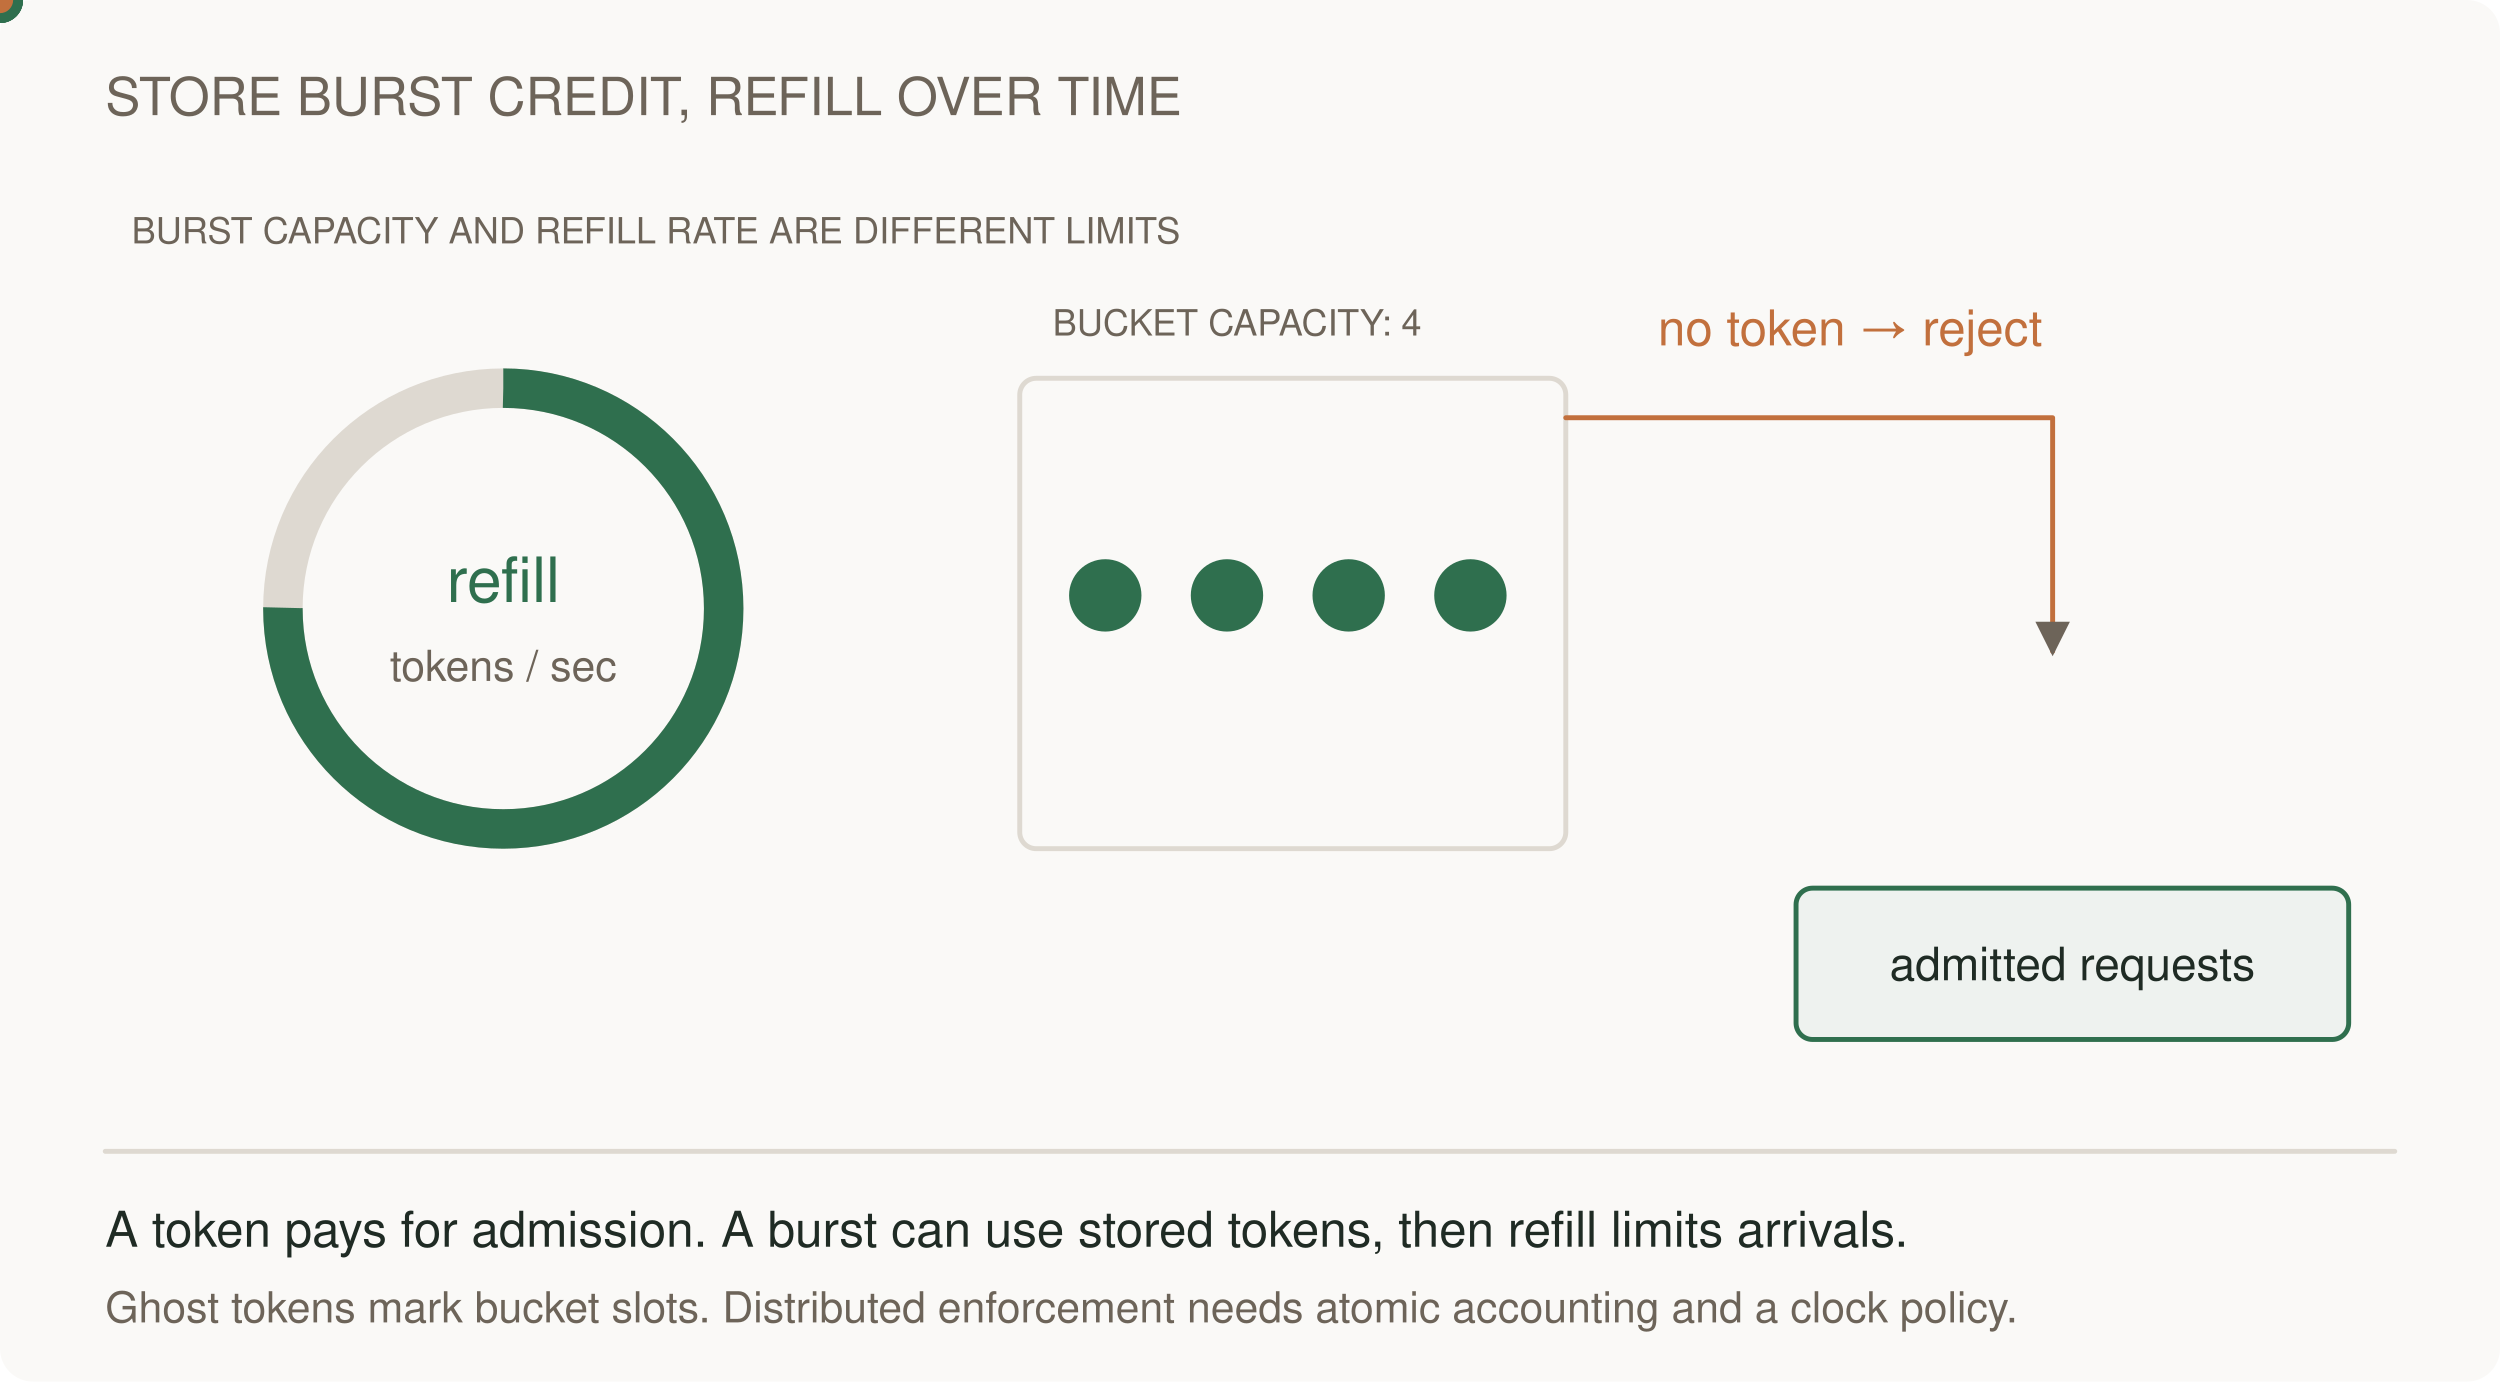
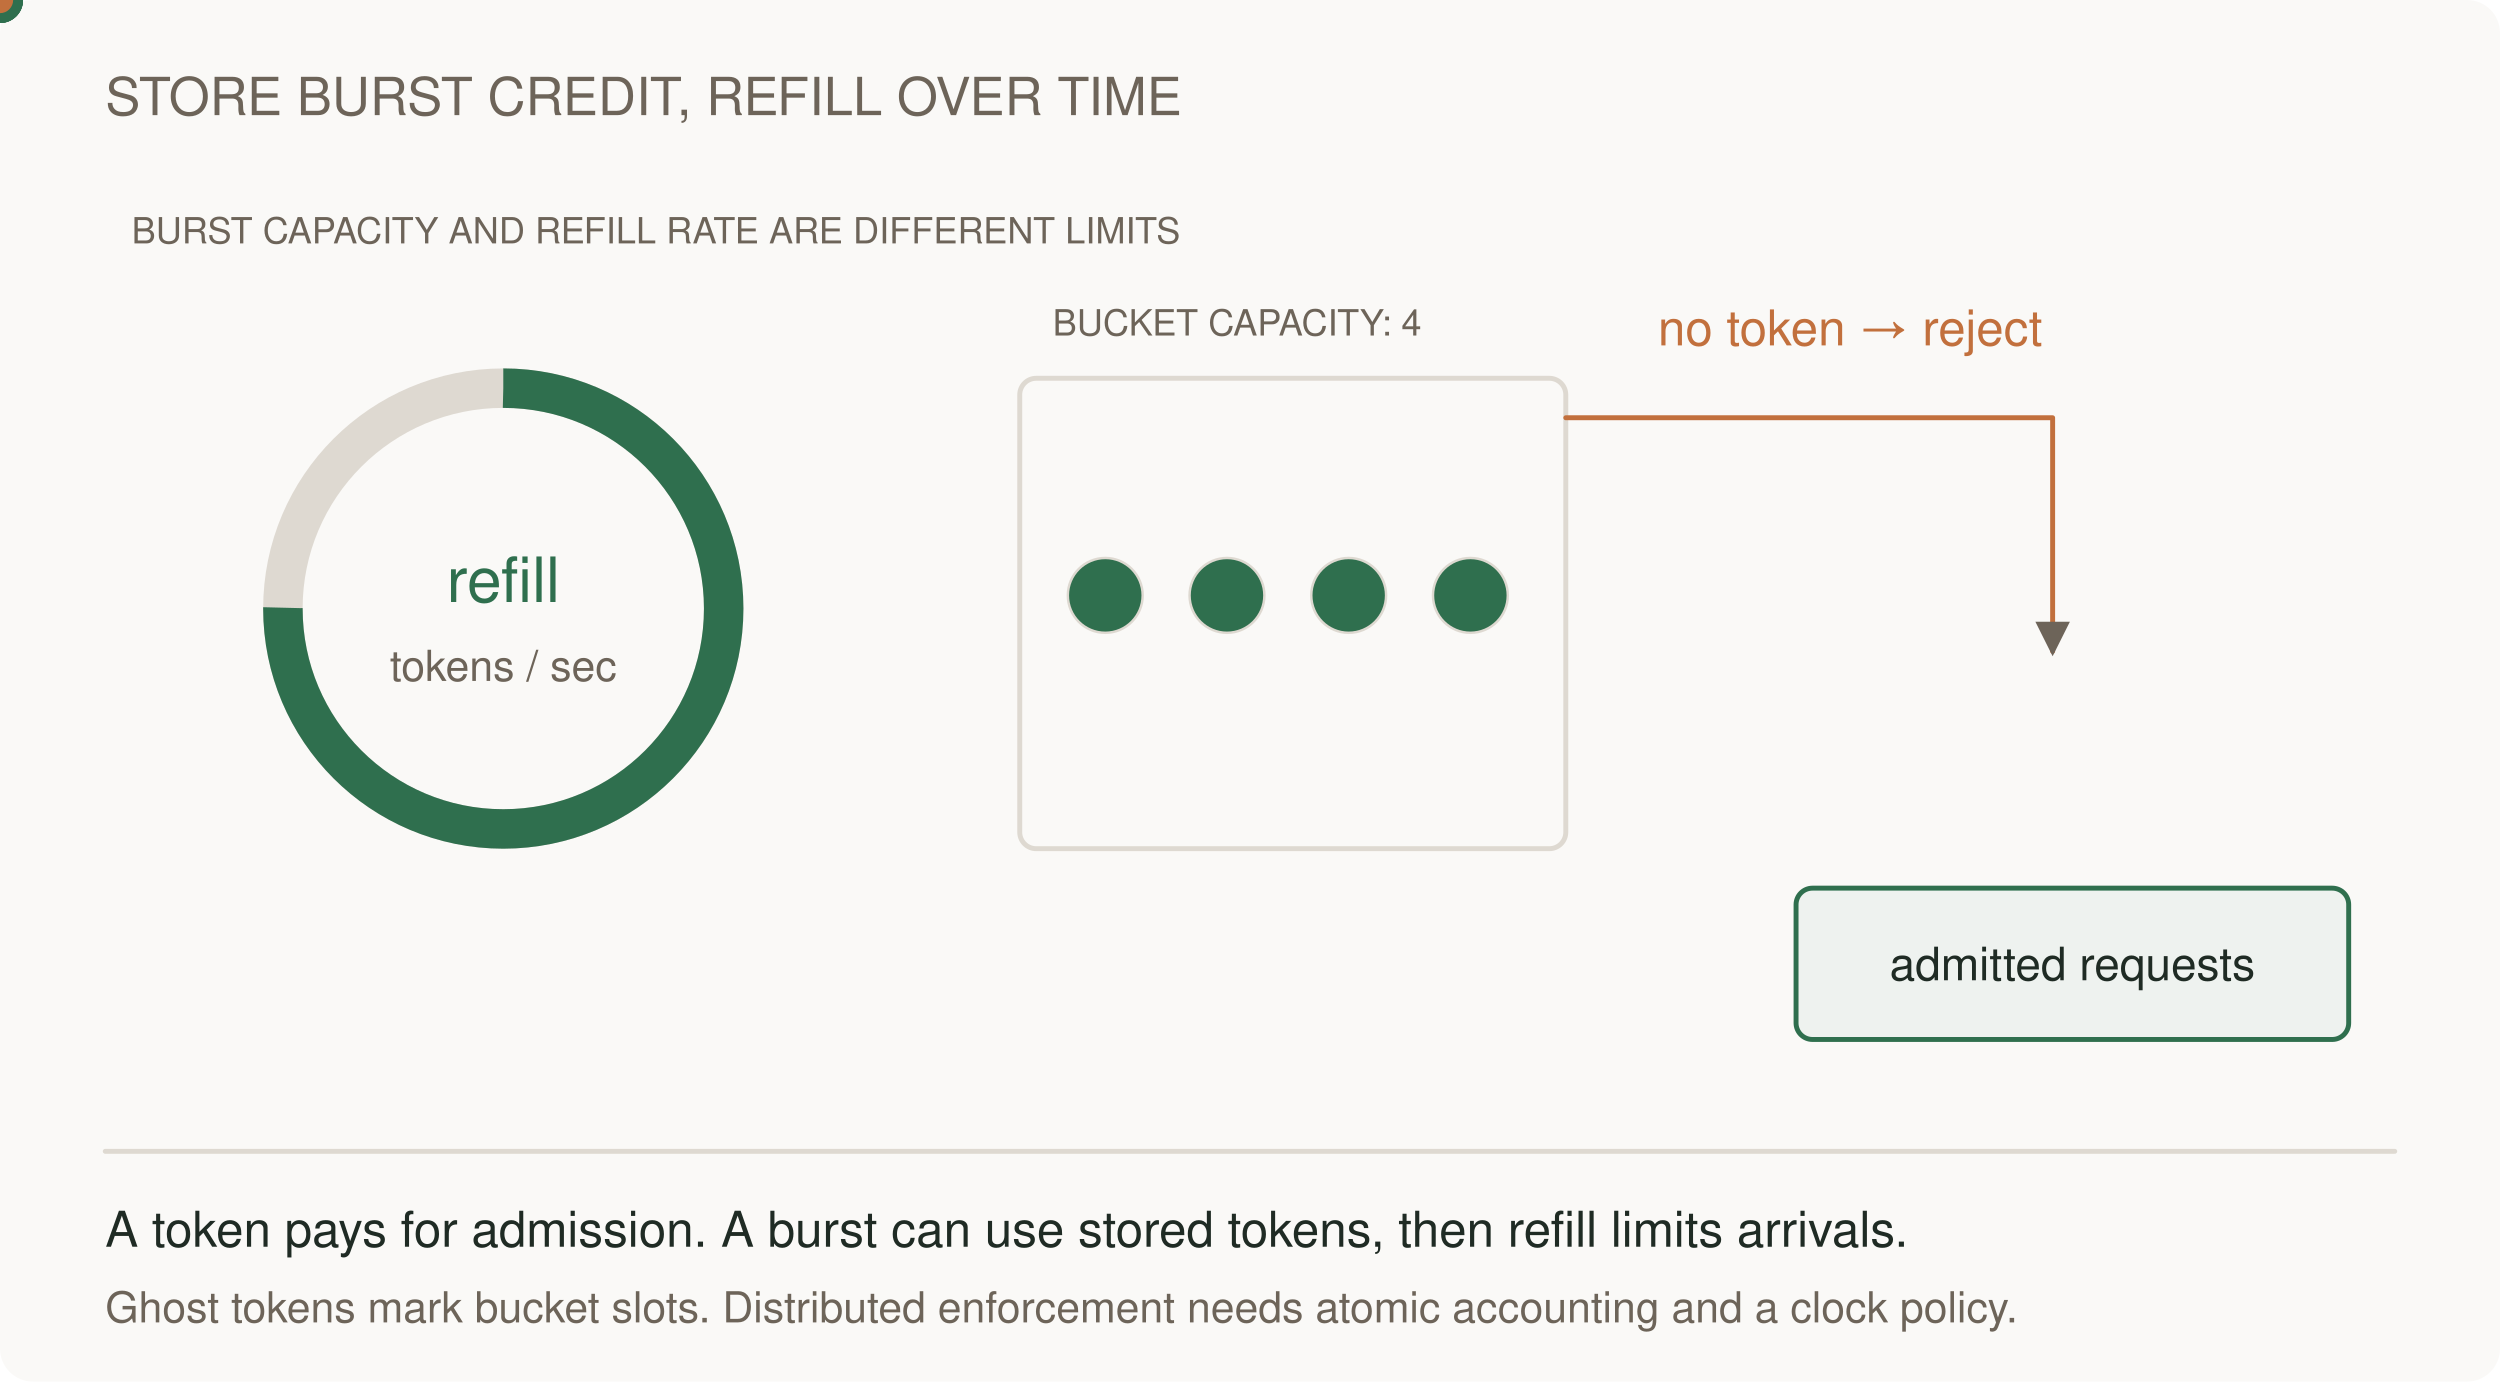
<svg xmlns="http://www.w3.org/2000/svg" viewBox="0 0 760 420" width="760" height="420" role="img" aria-labelledby="title desc">
  <defs>
    <marker id="arrow" markerWidth="7" markerHeight="7" refX="6" refY="3.5" orient="auto-start-reverse">
      <path d="M0 0 L7 3.5 L0 7" fill="#6d6459" />
    </marker>
  </defs>
  <style>text{font-family:ui-sans-serif,-apple-system,Segoe UI,Helvetica,Arial,sans-serif}.still{display:none}@media(prefers-reduced-motion:reduce){.moving{display:none}.still{display:inline}}@media print{.moving{display:none}.still{display:inline}}</style>
  <rect width="760" height="420" rx="10" fill="#faf9f7" />
  <text x="32" y="35" font-size="16" fill="#6d6459" text-anchor="start">STORE BURST CREDIT, REFILL OVER TIME</text>
  <g class="moving">
    <text x="40" y="74" font-size="11" fill="#6d6459" text-anchor="start">BURST CAPACITY AND REFILL RATE ARE DIFFERENT LIMITS</text>
    <circle cx="153" cy="185" r="67" fill="none" stroke="#ded9d1" stroke-width="12">
</circle>
    <circle cx="153" cy="185" r="67" fill="none" stroke="#2f6f4e" stroke-width="12" stroke-dasharray="421" stroke-dashoffset="105" transform="rotate(-90 153 185)">
      <animate attributeName="stroke-dashoffset" values="421;0;0;421" keyTimes="0;0.65;0.93;1" dur="7s" repeatCount="indefinite" calcMode="linear">
</animate>
    </circle>
    <text x="153" y="183" font-size="19" fill="#2f6f4e" text-anchor="middle">refill</text>
    <text x="153" y="207" font-size="13" fill="#6d6459" text-anchor="middle">tokens / sec</text>
    <rect x="310" y="115" width="166" height="143" rx="5" stroke="#ded9d1" stroke-width="1.5" fill="#faf9f7">
</rect>
    <text x="393.0" y="191.5" font-size="14" fill="#1f2b24" text-anchor="middle">
</text>
    <text x="320" y="102" font-size="11" fill="#6d6459" text-anchor="start">BUCKET CAPACITY: 4</text>
+     <circle cx="336" cy="181" r="11" fill="#faf9f7" stroke="#ded9d1" stroke-width="1.5">
+ </circle>
    <circle cx="336" cy="181" r="11" fill="#2f6f4e">
- </circle>
+       <animate attributeName="opacity" values="1;1;0;0" keyTimes="0;0.119;0.12;1" dur="7s" repeatCount="indefinite" calcMode="linear">
+ </animate>
+     </circle>
    <g>
      <circle cx="0" cy="0" r="7" fill="#2f6f4e">
</circle>
      <animateMotion path="M336 181 Q510 181 624 259" dur="7s" repeatCount="indefinite" calcMode="linear" keyTimes="0;0.12;0.37;1" keyPoints="0;0;1;1">
</animateMotion>
      <animate attributeName="opacity" values="0;0;1;1;0;0" keyTimes="0;0.119;0.12;0.369;0.37;1" dur="7s" repeatCount="indefinite" calcMode="linear">
</animate>
    </g>
+     <circle cx="373" cy="181" r="11" fill="#faf9f7" stroke="#ded9d1" stroke-width="1.5">
+ </circle>
    <circle cx="373" cy="181" r="11" fill="#2f6f4e">
- </circle>
+       <animate attributeName="opacity" values="1;1;0;0" keyTimes="0;0.209;0.21;1" dur="7s" repeatCount="indefinite" calcMode="linear">
+ </animate>
+     </circle>
    <g>
      <circle cx="0" cy="0" r="7" fill="#2f6f4e">
</circle>
      <animateMotion path="M373 181 Q525 181 624 259" dur="7s" repeatCount="indefinite" calcMode="linear" keyTimes="0;0.21;0.46;1" keyPoints="0;0;1;1">
</animateMotion>
      <animate attributeName="opacity" values="0;0;1;1;0;0" keyTimes="0;0.209;0.21;0.459;0.46;1" dur="7s" repeatCount="indefinite" calcMode="linear">
</animate>
    </g>
+     <circle cx="410" cy="181" r="11" fill="#faf9f7" stroke="#ded9d1" stroke-width="1.5">
+ </circle>
    <circle cx="410" cy="181" r="11" fill="#2f6f4e">
- </circle>
+       <animate attributeName="opacity" values="1;1;0;0" keyTimes="0;0.299;0.3;1" dur="7s" repeatCount="indefinite" calcMode="linear">
+ </animate>
+     </circle>
    <g>
      <circle cx="0" cy="0" r="7" fill="#2f6f4e">
</circle>
      <animateMotion path="M410 181 Q540 181 624 259" dur="7s" repeatCount="indefinite" calcMode="linear" keyTimes="0;0.3;0.55;1" keyPoints="0;0;1;1">
</animateMotion>
      <animate attributeName="opacity" values="0;0;1;1;0;0" keyTimes="0;0.299;0.3;0.549;0.55;1" dur="7s" repeatCount="indefinite" calcMode="linear">
</animate>
    </g>
+     <circle cx="447" cy="181" r="11" fill="#faf9f7" stroke="#ded9d1" stroke-width="1.5">
+ </circle>
    <circle cx="447" cy="181" r="11" fill="#2f6f4e">
- </circle>
+       <animate attributeName="opacity" values="1;1;0;0" keyTimes="0;0.389;0.39;1" dur="7s" repeatCount="indefinite" calcMode="linear">
+ </animate>
+     </circle>
    <g>
      <circle cx="0" cy="0" r="7" fill="#2f6f4e">
</circle>
      <animateMotion path="M447 181 Q555 181 624 259" dur="7s" repeatCount="indefinite" calcMode="linear" keyTimes="0;0.39;0.64;1" keyPoints="0;0;1;1">
</animateMotion>
      <animate attributeName="opacity" values="0;0;1;1;0;0" keyTimes="0;0.389;0.39;0.639;0.64;1" dur="7s" repeatCount="indefinite" calcMode="linear">
</animate>
    </g>
    <rect x="546" y="270" width="168" height="46" rx="5" stroke="#2f6f4e" stroke-width="1.5" fill="#eef2ef">
</rect>
    <text x="630.0" y="298.0" font-size="14" fill="#1f2b24" text-anchor="middle">admitted requests</text>
    <path d="M476 127 H624 V198" stroke="#c2703d" stroke-width="1.5" fill="none" stroke-linecap="round" stroke-linejoin="round" marker-end="url(#arrow)">
</path>
    <text x="504" y="105" font-size="15" fill="#c2703d" text-anchor="start">no token → reject</text>
    <g>
      <circle cx="0" cy="0" r="4" fill="#c2703d">
</circle>
      <animateMotion path="M476 127 H624 V198" dur="7s" repeatCount="indefinite" calcMode="linear" keyTimes="0;0.72;0.94;1" keyPoints="0;0;1;1">
</animateMotion>
      <animate attributeName="opacity" values="0;0;1;1;0;0" keyTimes="0;0.719;0.72;0.939;0.94;1" dur="7s" repeatCount="indefinite" calcMode="linear">
</animate>
    </g>
    <path d="M32 350 H728" stroke="#ded9d1" stroke-width="1.5" fill="none" stroke-linecap="round" stroke-linejoin="round">
</path>
    <text x="32" y="379" font-size="15" fill="#1f2b24" text-anchor="start">A token pays for admission. A burst can use stored tokens, then refill limits arrivals.</text>
    <text x="32" y="402" font-size="13" fill="#6d6459" text-anchor="start">Ghost tokens mark bucket slots. Distributed enforcement needs atomic accounting and a clock policy.</text>
  </g>
  <g class="still">
    <text x="40" y="74" font-size="11" fill="#6d6459" text-anchor="start">BURST CAPACITY AND REFILL RATE ARE DIFFERENT LIMITS</text>
    <circle cx="153" cy="185" r="67" fill="none" stroke="#ded9d1" stroke-width="12">
</circle>
    <circle cx="153" cy="185" r="67" fill="none" stroke="#2f6f4e" stroke-width="12" stroke-dasharray="421" stroke-dashoffset="105" transform="rotate(-90 153 185)">
</circle>
    <text x="153" y="183" font-size="19" fill="#2f6f4e" text-anchor="middle">refill</text>
    <text x="153" y="207" font-size="13" fill="#6d6459" text-anchor="middle">tokens / sec</text>
    <rect x="310" y="115" width="166" height="143" rx="5" stroke="#ded9d1" stroke-width="1.5" fill="#faf9f7">
</rect>
    <text x="393.0" y="191.5" font-size="14" fill="#1f2b24" text-anchor="middle">
</text>
    <text x="320" y="102" font-size="11" fill="#6d6459" text-anchor="start">BUCKET CAPACITY: 4</text>
-     <circle cx="336" cy="181" r="11" fill="#2f6f4e">
+     <circle cx="336" cy="181" r="11" fill="#faf9f7" stroke="#ded9d1" stroke-width="1.5">
</circle>
-     <circle cx="373" cy="181" r="11" fill="#2f6f4e">
+     <circle cx="373" cy="181" r="11" fill="#faf9f7" stroke="#ded9d1" stroke-width="1.5">
</circle>
-     <circle cx="410" cy="181" r="11" fill="#2f6f4e">
+     <circle cx="410" cy="181" r="11" fill="#faf9f7" stroke="#ded9d1" stroke-width="1.5">
</circle>
-     <circle cx="447" cy="181" r="11" fill="#2f6f4e">
+     <circle cx="447" cy="181" r="11" fill="#faf9f7" stroke="#ded9d1" stroke-width="1.5">
</circle>
    <rect x="546" y="270" width="168" height="46" rx="5" stroke="#2f6f4e" stroke-width="1.5" fill="#eef2ef">
</rect>
    <text x="630.0" y="298.0" font-size="14" fill="#1f2b24" text-anchor="middle">admitted requests</text>
    <path d="M476 127 H624 V198" stroke="#c2703d" stroke-width="1.5" fill="none" stroke-linecap="round" stroke-linejoin="round" marker-end="url(#arrow)">
</path>
    <text x="504" y="105" font-size="15" fill="#c2703d" text-anchor="start">no token → reject</text>
    <path d="M32 350 H728" stroke="#ded9d1" stroke-width="1.5" fill="none" stroke-linecap="round" stroke-linejoin="round">
</path>
    <text x="32" y="379" font-size="15" fill="#1f2b24" text-anchor="start">A token pays for admission. A burst can use stored tokens, then refill limits arrivals.</text>
    <text x="32" y="402" font-size="13" fill="#6d6459" text-anchor="start">Ghost tokens mark bucket slots. Distributed enforcement needs atomic accounting and a clock policy.</text>
  </g>
</svg>
